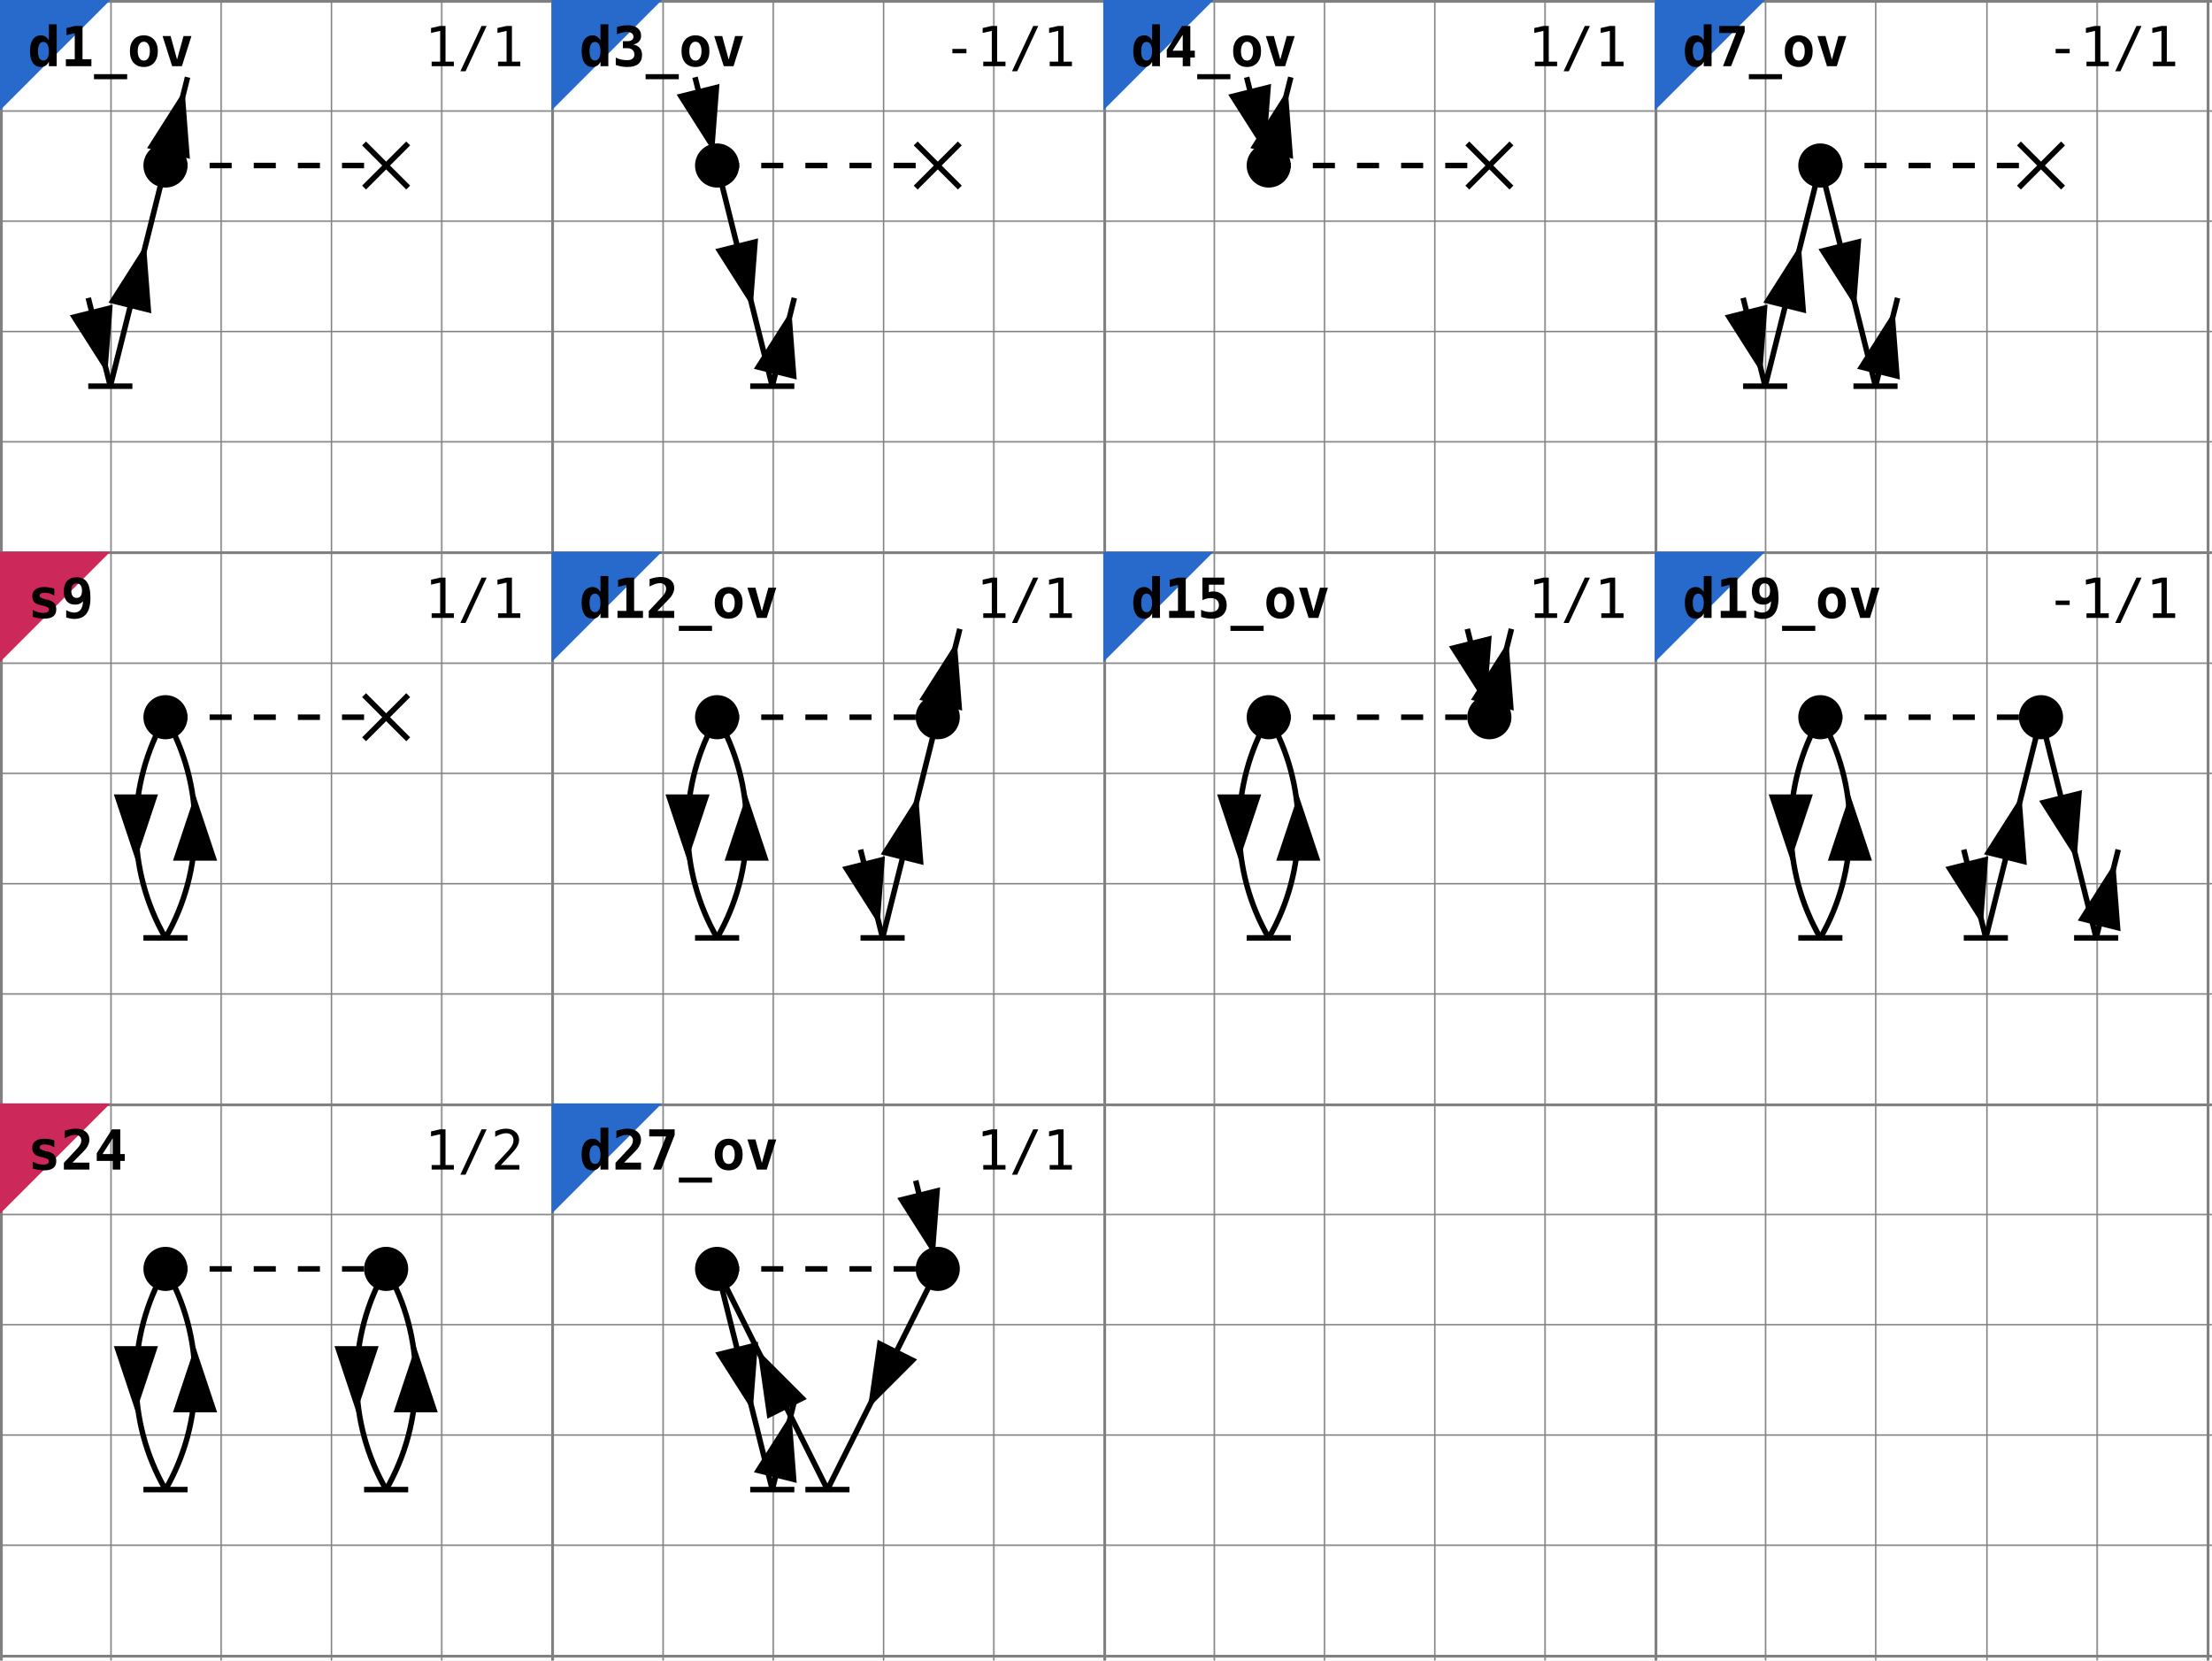
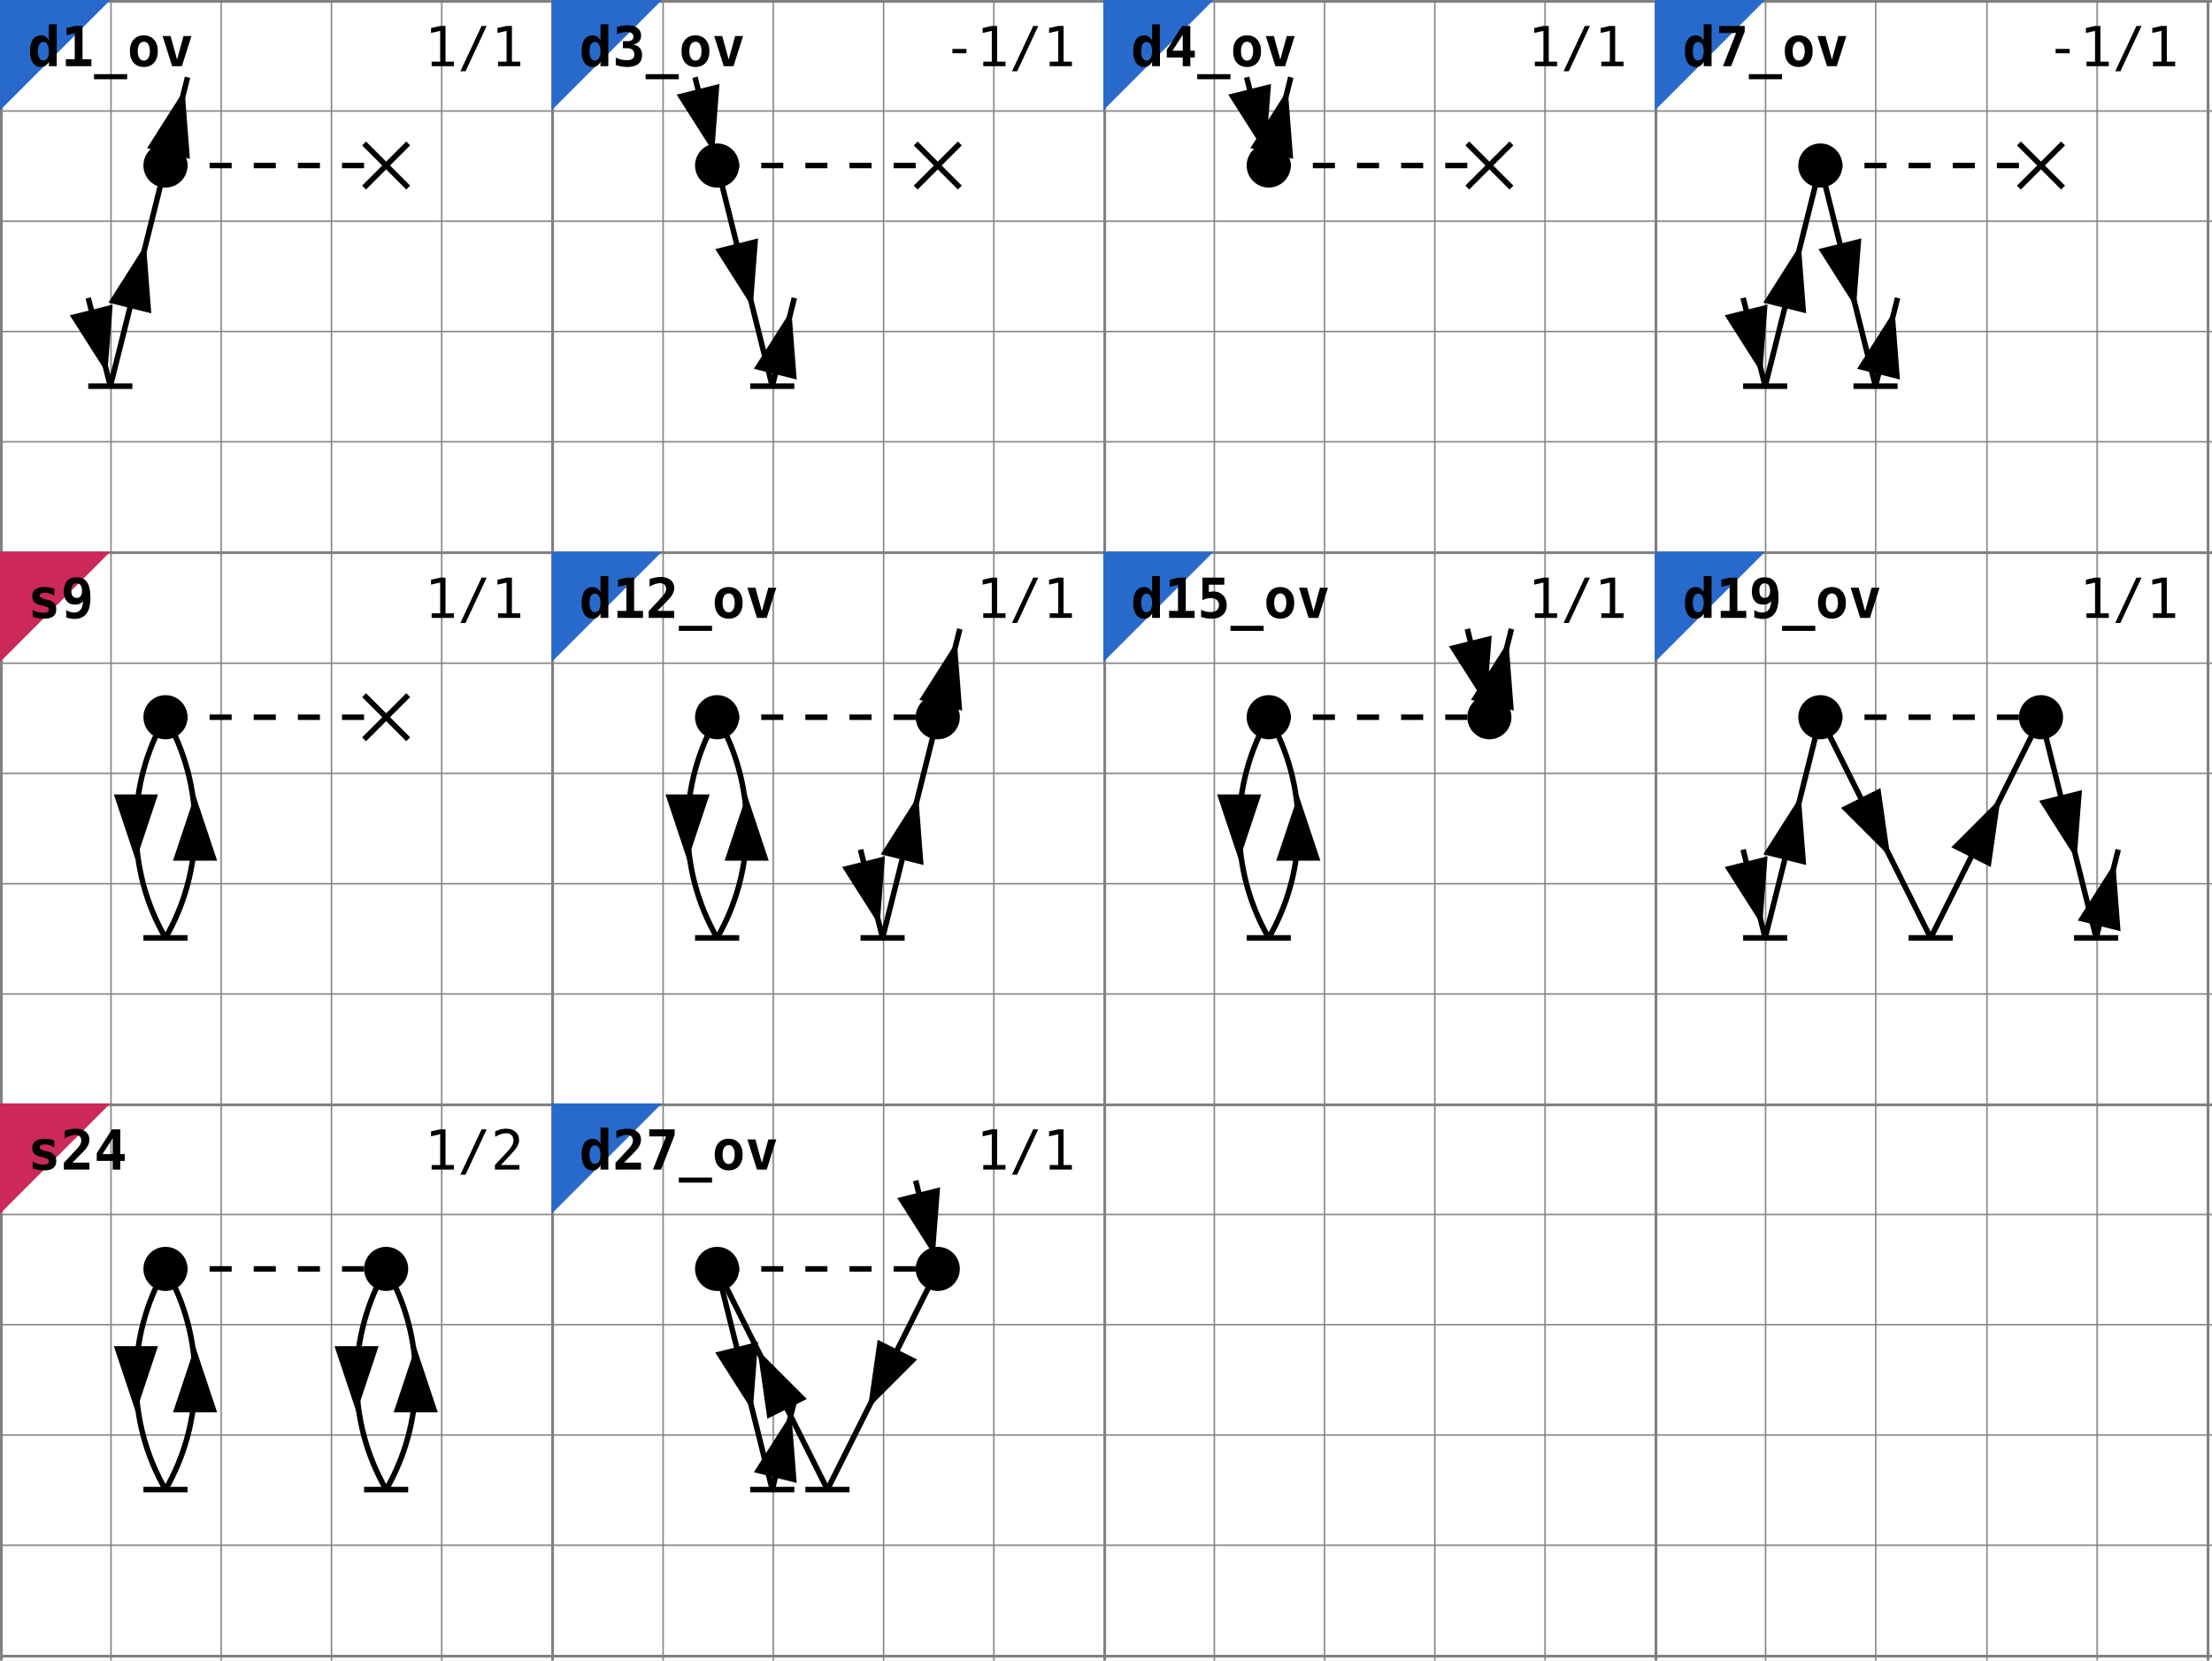
<svg xmlns="http://www.w3.org/2000/svg" baseProfile="full" height="301" version="1.1" width="401">
  <defs>
    <pattern height="20" id="id1" patternUnits="userSpaceOnUse" width="20">
      <rect fill="white" height="20" stroke="none" width="20" x="0" y="0" />
      <path d="M 20 0 L 0 0 0 20" fill="none" stroke="gray" stroke-width="0.5" />
    </pattern>
    <pattern height="100" id="id3" patternUnits="userSpaceOnUse" width="100">
      <rect fill="url(#id1)" height="100" stroke="none" width="100" x="0" y="0" />
      <path d="M 100 0 L 0 0 0 100" fill="none" stroke="gray" stroke-width="1" />
    </pattern>
    <marker id="id2" markerHeight="8" markerUnits="strokeWidth" markerWidth="12" orient="auto" refX="6" refY="4">
      <path d="M0,0 L0,8 L12,4 z" fill="black" />
    </marker>
  </defs>
  <rect fill="url(#id3)" height="100%" width="100%" x="0" y="0" />
  <g fill="black" stroke="black" stroke-width="0.05" transform="scale(20)">
    <g transform="translate(1.5,1.5)">
      <g transform="translate(0,0)">
        <line stroke-dasharray="0.2" x1="0" x2="2" y1="0" y2="0" />
        <path d="M 1.8 -0.2 l 0.4 0.4 m -0.4 0 l 0.4 -0.4" fill="none" />
        <circle cx="0" cy="0" r="0.2" stroke-width="0" />
      </g>
      <path d="M 0 0 l 0.1 -0.4 l 0.1 -0.4" fill="none" marker-mid="url(#id2)" />
      <line x1="-0.3" x2="-0.7" y1="2" y2="2" />
      <path d="M -0.7 1.2 l 0.1 0.4 l 0.1 0.4" fill="none" marker-mid="url(#id2)" />
      <path d="M -0.5 2 l 0.25 -1.0 l 0.25 -1.0" fill="none" marker-mid="url(#id2)" />
    </g>
    <g transform="translate(6.5,1.5)">
      <g transform="translate(0,0)">
        <line stroke-dasharray="0.2" x1="0" x2="2" y1="0" y2="0" />
        <path d="M 1.8 -0.2 l 0.4 0.4 m -0.4 0 l 0.4 -0.4" fill="none" />
        <circle cx="0" cy="0" r="0.2" stroke-width="0" />
      </g>
      <path d="M -0.2 -0.8 l 0.1 0.4 l 0.1 0.4" fill="none" marker-mid="url(#id2)" />
      <line x1="0.7" x2="0.3" y1="2" y2="2" />
      <path d="M 0.5 2 l 0.1 -0.4 l 0.1 -0.4" fill="none" marker-mid="url(#id2)" />
-       <path d="M 0.0 0 l 0.25 1.0 l 0.25 1.0" fill="none" marker-mid="url(#id2)" />
+       <path d="M 0 0 l 0.25 1.0 l 0.25 1.0" fill="none" marker-mid="url(#id2)" />
    </g>
    <g transform="translate(11.5,1.5)">
      <g transform="translate(0,0)">
        <line stroke-dasharray="0.2" x1="0" x2="2" y1="0" y2="0" />
        <path d="M 1.8 -0.2 l 0.4 0.4 m -0.4 0 l 0.4 -0.4" fill="none" />
        <circle cx="0" cy="0" r="0.2" stroke-width="0" />
      </g>
      <path d="M -0.2 -0.8 l 0.1 0.4 l 0.1 0.4" fill="none" marker-mid="url(#id2)" />
      <path d="M 0 0 l 0.1 -0.4 l 0.1 -0.4" fill="none" marker-mid="url(#id2)" />
    </g>
    <g transform="translate(16.5,1.5)">
      <g transform="translate(0,0)">
        <line stroke-dasharray="0.2" x1="0" x2="2" y1="0" y2="0" />
        <path d="M 1.8 -0.2 l 0.4 0.4 m -0.4 0 l 0.4 -0.4" fill="none" />
        <circle cx="0" cy="0" r="0.2" stroke-width="0" />
      </g>
      <line x1="0.7" x2="0.3" y1="2" y2="2" />
      <path d="M 0.5 2 l 0.1 -0.4 l 0.1 -0.4" fill="none" marker-mid="url(#id2)" />
      <line x1="-0.3" x2="-0.7" y1="2" y2="2" />
      <path d="M -0.7 1.2 l 0.1 0.4 l 0.1 0.4" fill="none" marker-mid="url(#id2)" />
      <path d="M 0.0 0 l 0.25 1.0 l 0.25 1.0" fill="none" marker-mid="url(#id2)" />
      <path d="M -0.5 2 l 0.25 -1.0 l 0.25 -1.0" fill="none" marker-mid="url(#id2)" />
    </g>
    <g transform="translate(1.5,6.5)">
      <g transform="translate(0,0)">
        <line stroke-dasharray="0.2" x1="0" x2="2" y1="0" y2="0" />
        <path d="M 1.8 -0.2 l 0.4 0.4 m -0.4 0 l 0.4 -0.4" fill="none" />
        <circle cx="0" cy="0" r="0.2" stroke-width="0" />
      </g>
      <line x1="0.2" x2="-0.2" y1="2" y2="2" />
      <g transform="translate(0,0)">
        <path d="M 0 0 a 2.0 2.0 0 0 0 -0.268 1.0 a 2.0 2.0 0 0 0 0.268 1.0" fill="none" marker-mid="url(#id2)" />
        <path d="M 0.0 2 a 2.0 2.0 0 0 0 0.268 -1.0 a 2.0 2.0 0 0 0 -0.268 -1.0" fill="none" marker-mid="url(#id2)" />
      </g>
    </g>
    <g transform="translate(6.5,6.5)">
      <g transform="translate(0,0)">
        <line stroke-dasharray="0.2" x1="0" x2="2.0" y1="0" y2="0" />
        <circle cx="0" cy="0" r="0.2" stroke-width="0" />
        <circle cx="2.0" cy="0" r="0.2" stroke-width="0" />
      </g>
      <path d="M 2 0 l 0.1 -0.4 l 0.1 -0.4" fill="none" marker-mid="url(#id2)" />
      <line x1="0.2" x2="-0.2" y1="2" y2="2" />
      <line x1="1.7" x2="1.3" y1="2" y2="2" />
      <path d="M 1.3 1.2 l 0.1 0.4 l 0.1 0.4" fill="none" marker-mid="url(#id2)" />
      <g transform="translate(0.0,2)">
        <path d="M 0 0 a 2.0 2.0 0 0 0 0.268 -1.0 a 2.0 2.0 0 0 0 -0.268 -1.0" fill="none" marker-mid="url(#id2)" />
        <path d="M 0.0 -2 a 2.0 2.0 0 0 0 -0.268 1.0 a 2.0 2.0 0 0 0 0.268 1.0" fill="none" marker-mid="url(#id2)" />
      </g>
      <path d="M 1.5 2 l 0.25 -1.0 l 0.25 -1.0" fill="none" marker-mid="url(#id2)" />
    </g>
    <g transform="translate(11.5,6.5)">
      <g transform="translate(0,0)">
        <line stroke-dasharray="0.2" x1="0" x2="2.0" y1="0" y2="0" />
        <circle cx="0" cy="0" r="0.2" stroke-width="0" />
        <circle cx="2.0" cy="0" r="0.2" stroke-width="0" />
      </g>
      <path d="M 2 0 l 0.1 -0.4 l 0.1 -0.4" fill="none" marker-mid="url(#id2)" />
      <path d="M 1.8 -0.8 l 0.1 0.4 l 0.1 0.4" fill="none" marker-mid="url(#id2)" />
      <line x1="0.2" x2="-0.2" y1="2" y2="2" />
      <g transform="translate(0.0,2)">
        <path d="M 0 0 a 2.0 2.0 0 0 0 0.268 -1.0 a 2.0 2.0 0 0 0 -0.268 -1.0" fill="none" marker-mid="url(#id2)" />
        <path d="M 0.0 -2 a 2.0 2.0 0 0 0 -0.268 1.0 a 2.0 2.0 0 0 0 0.268 1.0" fill="none" marker-mid="url(#id2)" />
      </g>
    </g>
    <g transform="translate(16.5,6.5)">
      <g transform="translate(0,0)">
        <line stroke-dasharray="0.2" x1="0" x2="2.0" y1="0" y2="0" />
        <circle cx="0" cy="0" r="0.2" stroke-width="0" />
        <circle cx="2.0" cy="0" r="0.2" stroke-width="0" />
      </g>
-       <line x1="0.2" x2="-0.2" y1="2" y2="2" />
-       <line x1="1.7" x2="1.3" y1="2" y2="2" />
-       <path d="M 1.3 1.2 l 0.1 0.4 l 0.1 0.4" fill="none" marker-mid="url(#id2)" />
      <line x1="2.7" x2="2.3" y1="2" y2="2" />
      <path d="M 2.5 2 l 0.1 -0.4 l 0.1 -0.4" fill="none" marker-mid="url(#id2)" />
-       <g transform="translate(0.0,2)">
-         <path d="M 0 0 a 2.0 2.0 0 0 0 0.268 -1.0 a 2.0 2.0 0 0 0 -0.268 -1.0" fill="none" marker-mid="url(#id2)" />
-         <path d="M 0.0 -2 a 2.0 2.0 0 0 0 -0.268 1.0 a 2.0 2.0 0 0 0 0.268 1.0" fill="none" marker-mid="url(#id2)" />
-       </g>
-       <path d="M 1.5 2 l 0.25 -1.0 l 0.25 -1.0" fill="none" marker-mid="url(#id2)" />
-       <path d="M 2 0 l 0.25 1.0 l 0.25 1.0" fill="none" marker-mid="url(#id2)" />
+       <line x1="-0.3" x2="-0.7" y1="2" y2="2" />
+       <path d="M -0.7 1.2 l 0.1 0.4 l 0.1 0.4" fill="none" marker-mid="url(#id2)" />
+       <line x1="1.2" x2="0.8" y1="2" y2="2" />
+       <path d="M 2.0 0 l 0.25 1.0 l 0.25 1.0" fill="none" marker-mid="url(#id2)" />
+       <path d="M -0.5 2 l 0.25 -1.0 l 0.25 -1.0" fill="none" marker-mid="url(#id2)" />
+       <path d="M 0 0 l 0.5 1.0 l 0.5 1.0" fill="none" marker-mid="url(#id2)" />
+       <path d="M 1.0 2 l 0.5 -1.0 l 0.5 -1.0" fill="none" marker-mid="url(#id2)" />
    </g>
    <g transform="translate(1.5,11.5)">
      <g transform="translate(0,0)">
        <line stroke-dasharray="0.2" x1="0" x2="2.0" y1="0" y2="0" />
        <circle cx="0" cy="0" r="0.2" stroke-width="0" />
        <circle cx="2.0" cy="0" r="0.2" stroke-width="0" />
      </g>
+       <line x1="0.2" x2="-0.2" y1="2" y2="2" />
      <line x1="2.2" x2="1.8" y1="2" y2="2" />
-       <line x1="0.2" x2="-0.2" y1="2" y2="2" />
-       <g transform="translate(2.0,2)">
+       <g transform="translate(0.0,2)">
        <path d="M 0 0 a 2.0 2.0 0 0 0 0.268 -1.0 a 2.0 2.0 0 0 0 -0.268 -1.0" fill="none" marker-mid="url(#id2)" />
        <path d="M 0.0 -2 a 2.0 2.0 0 0 0 -0.268 1.0 a 2.0 2.0 0 0 0 0.268 1.0" fill="none" marker-mid="url(#id2)" />
      </g>
-       <g transform="translate(0.0,2)">
+       <g transform="translate(2.0,2)">
        <path d="M 0 0 a 2.0 2.0 0 0 0 0.268 -1.0 a 2.0 2.0 0 0 0 -0.268 -1.0" fill="none" marker-mid="url(#id2)" />
        <path d="M 0.0 -2 a 2.0 2.0 0 0 0 -0.268 1.0 a 2.0 2.0 0 0 0 0.268 1.0" fill="none" marker-mid="url(#id2)" />
      </g>
    </g>
    <g transform="translate(6.5,11.5)">
      <g transform="translate(0,0)">
        <line stroke-dasharray="0.2" x1="0" x2="2.0" y1="0" y2="0" />
        <circle cx="0" cy="0" r="0.2" stroke-width="0" />
        <circle cx="2.0" cy="0" r="0.2" stroke-width="0" />
      </g>
      <path d="M 1.8 -0.8 l 0.1 0.4 l 0.1 0.4" fill="none" marker-mid="url(#id2)" />
-       <line x1="1.2" x2="0.8" y1="2" y2="2" />
      <line x1="0.7" x2="0.3" y1="2" y2="2" />
      <path d="M 0.5 2 l 0.1 -0.4 l 0.1 -0.4" fill="none" marker-mid="url(#id2)" />
+       <line x1="1.2" x2="0.8" y1="2" y2="2" />
+       <path d="M 0.0 0 l 0.25 1.0 l 0.25 1.0" fill="none" marker-mid="url(#id2)" />
      <path d="M 2.0 0 l -0.5 1.0 l -0.5 1.0" fill="none" marker-mid="url(#id2)" />
      <path d="M 1.0 2 l -0.5 -1.0 l -0.5 -1.0" fill="none" marker-mid="url(#id2)" />
-       <path d="M 0.0 0 l 0.25 1.0 l 0.25 1.0" fill="none" marker-mid="url(#id2)" />
    </g>
  </g>
  <path d="M 0 0 l 20 0 l -20 20" fill="#286ACC" />
  <text font-family="Monospace" font-size="10" font-weight="bold" text-anchor="start" x="5" y="12">d1_ov</text>
  <text font-family="Monospace" font-size="10" text-anchor="end" x="95" y="12">1/1</text>
  <path d="M 100 0 l 20 0 l -20 20" fill="#286ACC" />
  <text font-family="Monospace" font-size="10" font-weight="bold" text-anchor="start" x="105" y="12">d3_ov</text>
  <text font-family="Monospace" font-size="10" text-anchor="end" x="195" y="12">-1/1</text>
  <path d="M 200 0 l 20 0 l -20 20" fill="#286ACC" />
  <text font-family="Monospace" font-size="10" font-weight="bold" text-anchor="start" x="205" y="12">d4_ov</text>
  <text font-family="Monospace" font-size="10" text-anchor="end" x="295" y="12">1/1</text>
  <path d="M 300 0 l 20 0 l -20 20" fill="#286ACC" />
  <text font-family="Monospace" font-size="10" font-weight="bold" text-anchor="start" x="305" y="12">d7_ov</text>
  <text font-family="Monospace" font-size="10" text-anchor="end" x="395" y="12">-1/1</text>
  <path d="M 0 100 l 20 0 l -20 20" fill="#CC2859" />
  <text font-family="Monospace" font-size="10" font-weight="bold" text-anchor="start" x="5" y="112">s9</text>
  <text font-family="Monospace" font-size="10" text-anchor="end" x="95" y="112">1/1</text>
  <path d="M 100 100 l 20 0 l -20 20" fill="#286ACC" />
  <text font-family="Monospace" font-size="10" font-weight="bold" text-anchor="start" x="105" y="112">d12_ov</text>
  <text font-family="Monospace" font-size="10" text-anchor="end" x="195" y="112">1/1</text>
  <path d="M 200 100 l 20 0 l -20 20" fill="#286ACC" />
  <text font-family="Monospace" font-size="10" font-weight="bold" text-anchor="start" x="205" y="112">d15_ov</text>
  <text font-family="Monospace" font-size="10" text-anchor="end" x="295" y="112">1/1</text>
  <path d="M 300 100 l 20 0 l -20 20" fill="#286ACC" />
  <text font-family="Monospace" font-size="10" font-weight="bold" text-anchor="start" x="305" y="112">d19_ov</text>
-   <text font-family="Monospace" font-size="10" text-anchor="end" x="395" y="112">-1/1</text>
+   <text font-family="Monospace" font-size="10" text-anchor="end" x="395" y="112">1/1</text>
  <path d="M 0 200 l 20 0 l -20 20" fill="#CC2859" />
  <text font-family="Monospace" font-size="10" font-weight="bold" text-anchor="start" x="5" y="212">s24</text>
  <text font-family="Monospace" font-size="10" text-anchor="end" x="95" y="212">1/2</text>
  <path d="M 100 200 l 20 0 l -20 20" fill="#286ACC" />
  <text font-family="Monospace" font-size="10" font-weight="bold" text-anchor="start" x="105" y="212">d27_ov</text>
  <text font-family="Monospace" font-size="10" text-anchor="end" x="195" y="212">1/1</text>
</svg>
